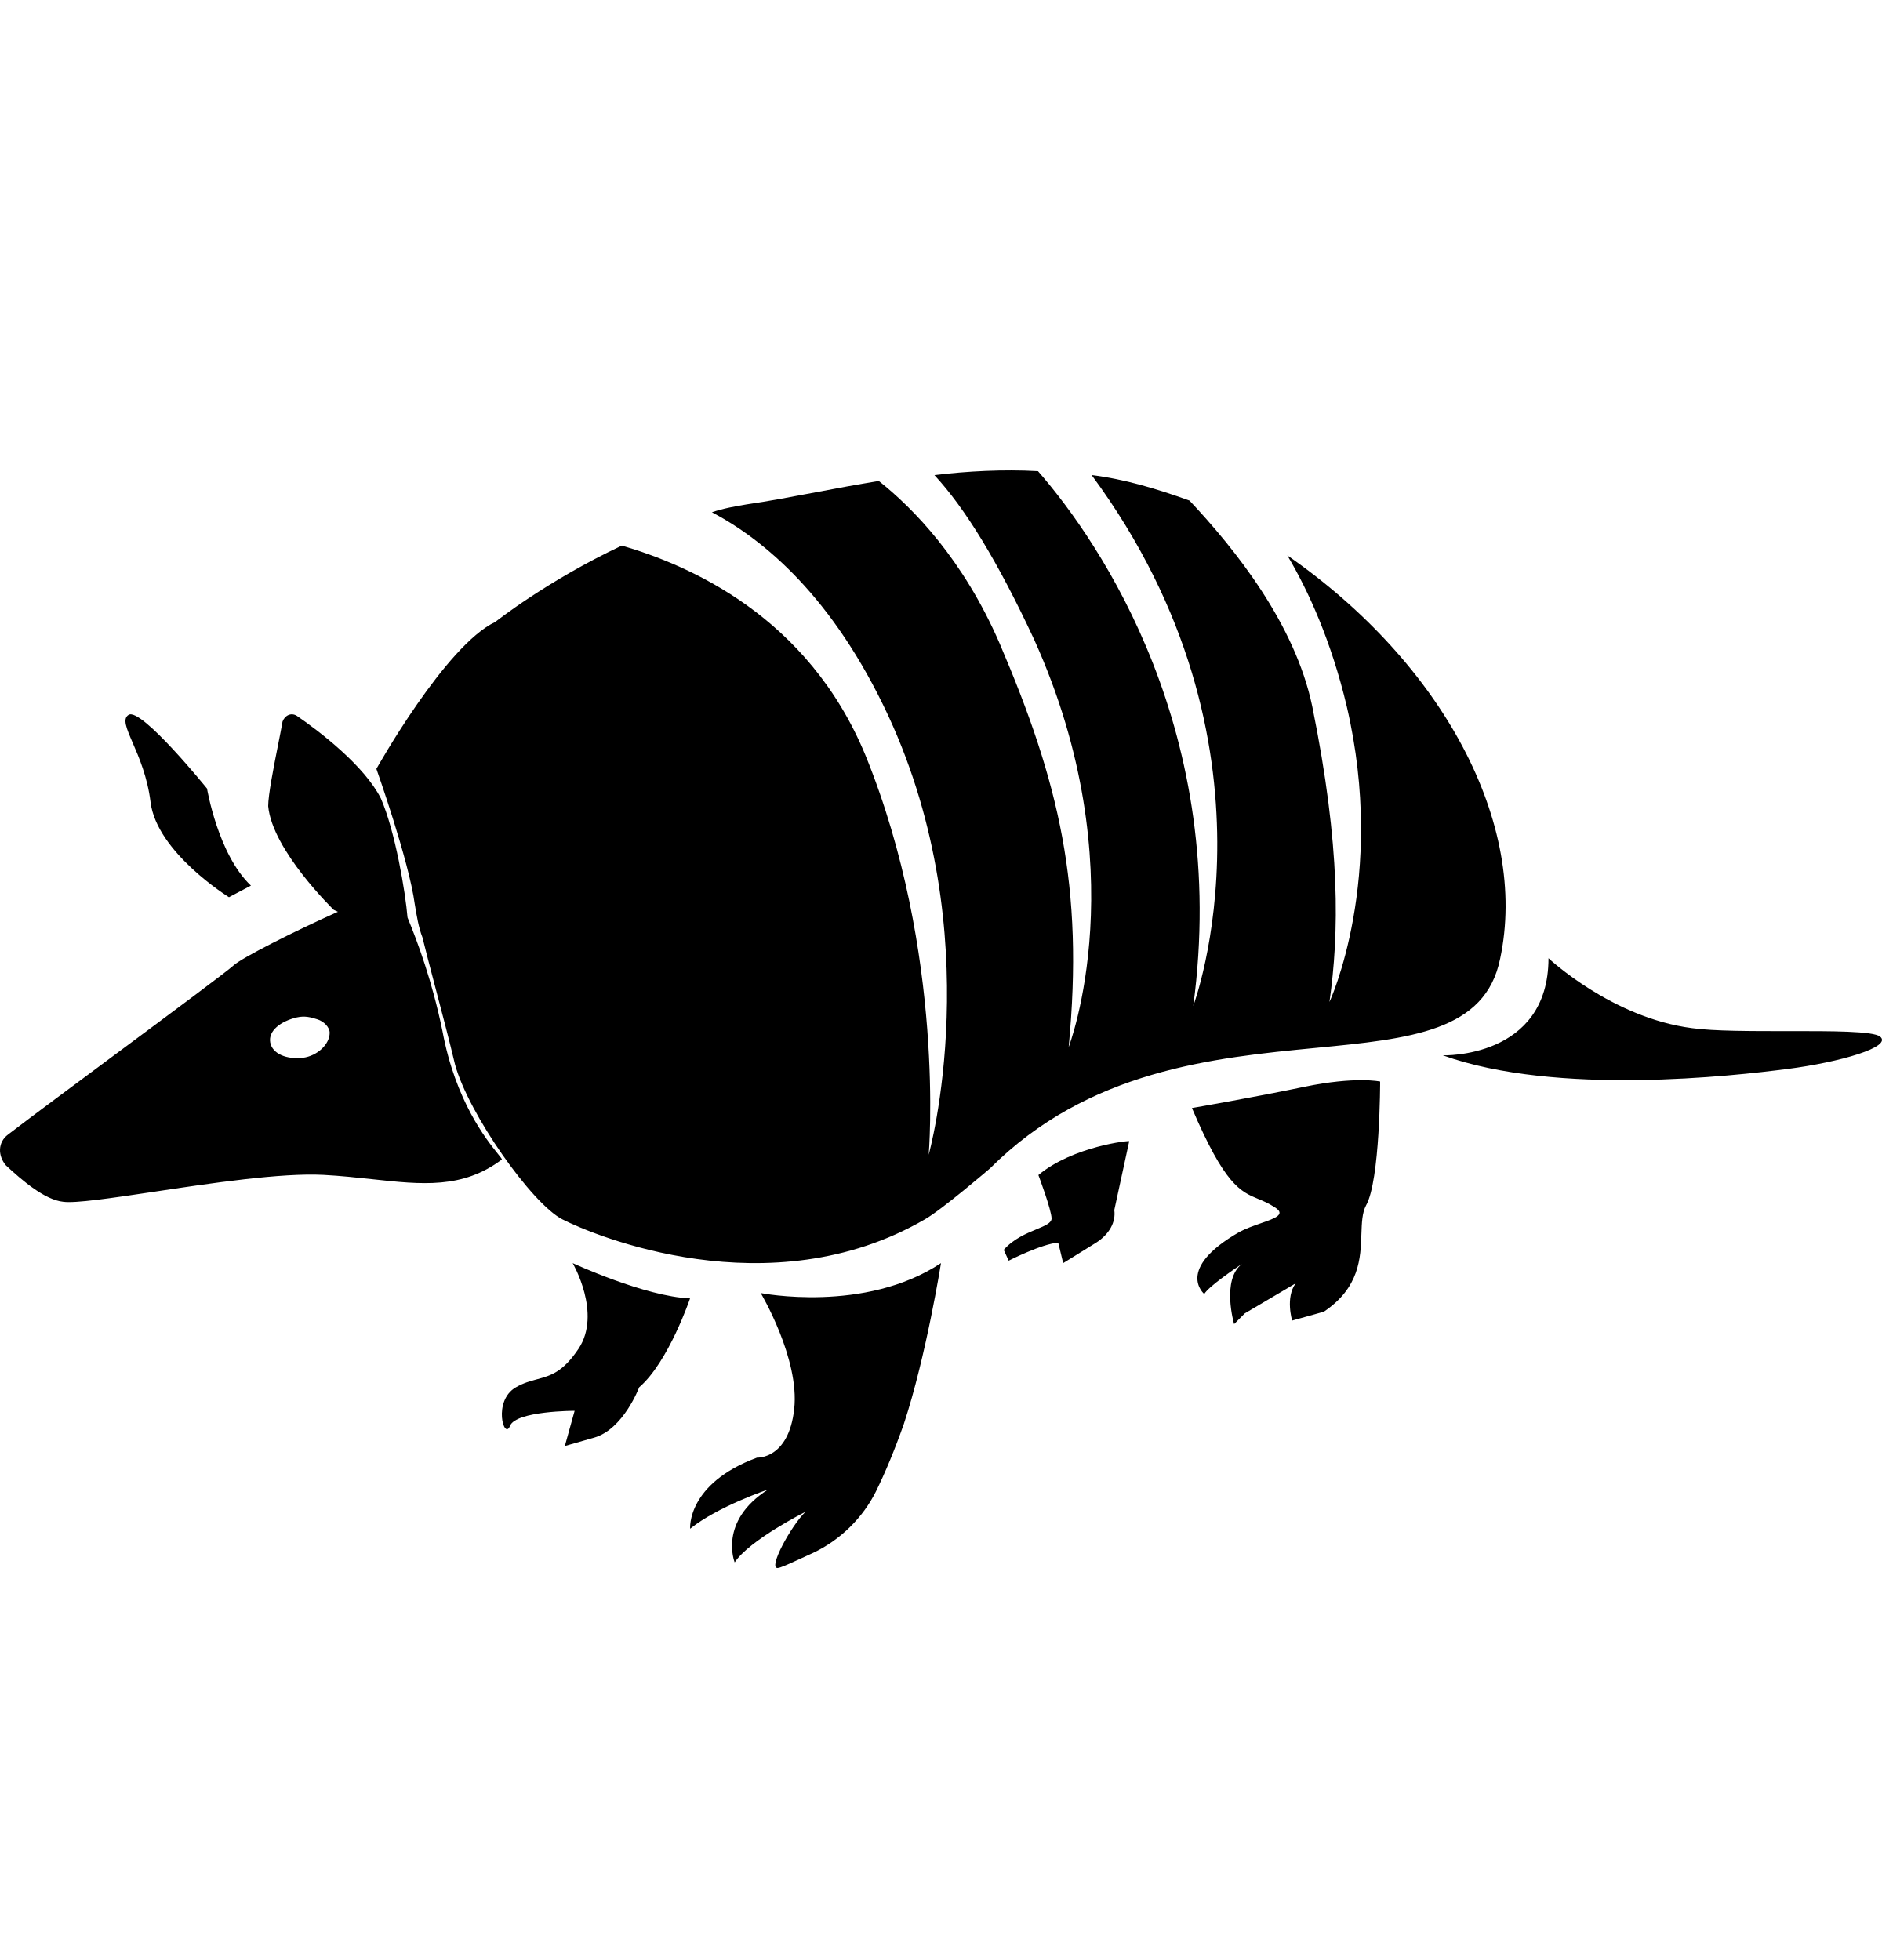
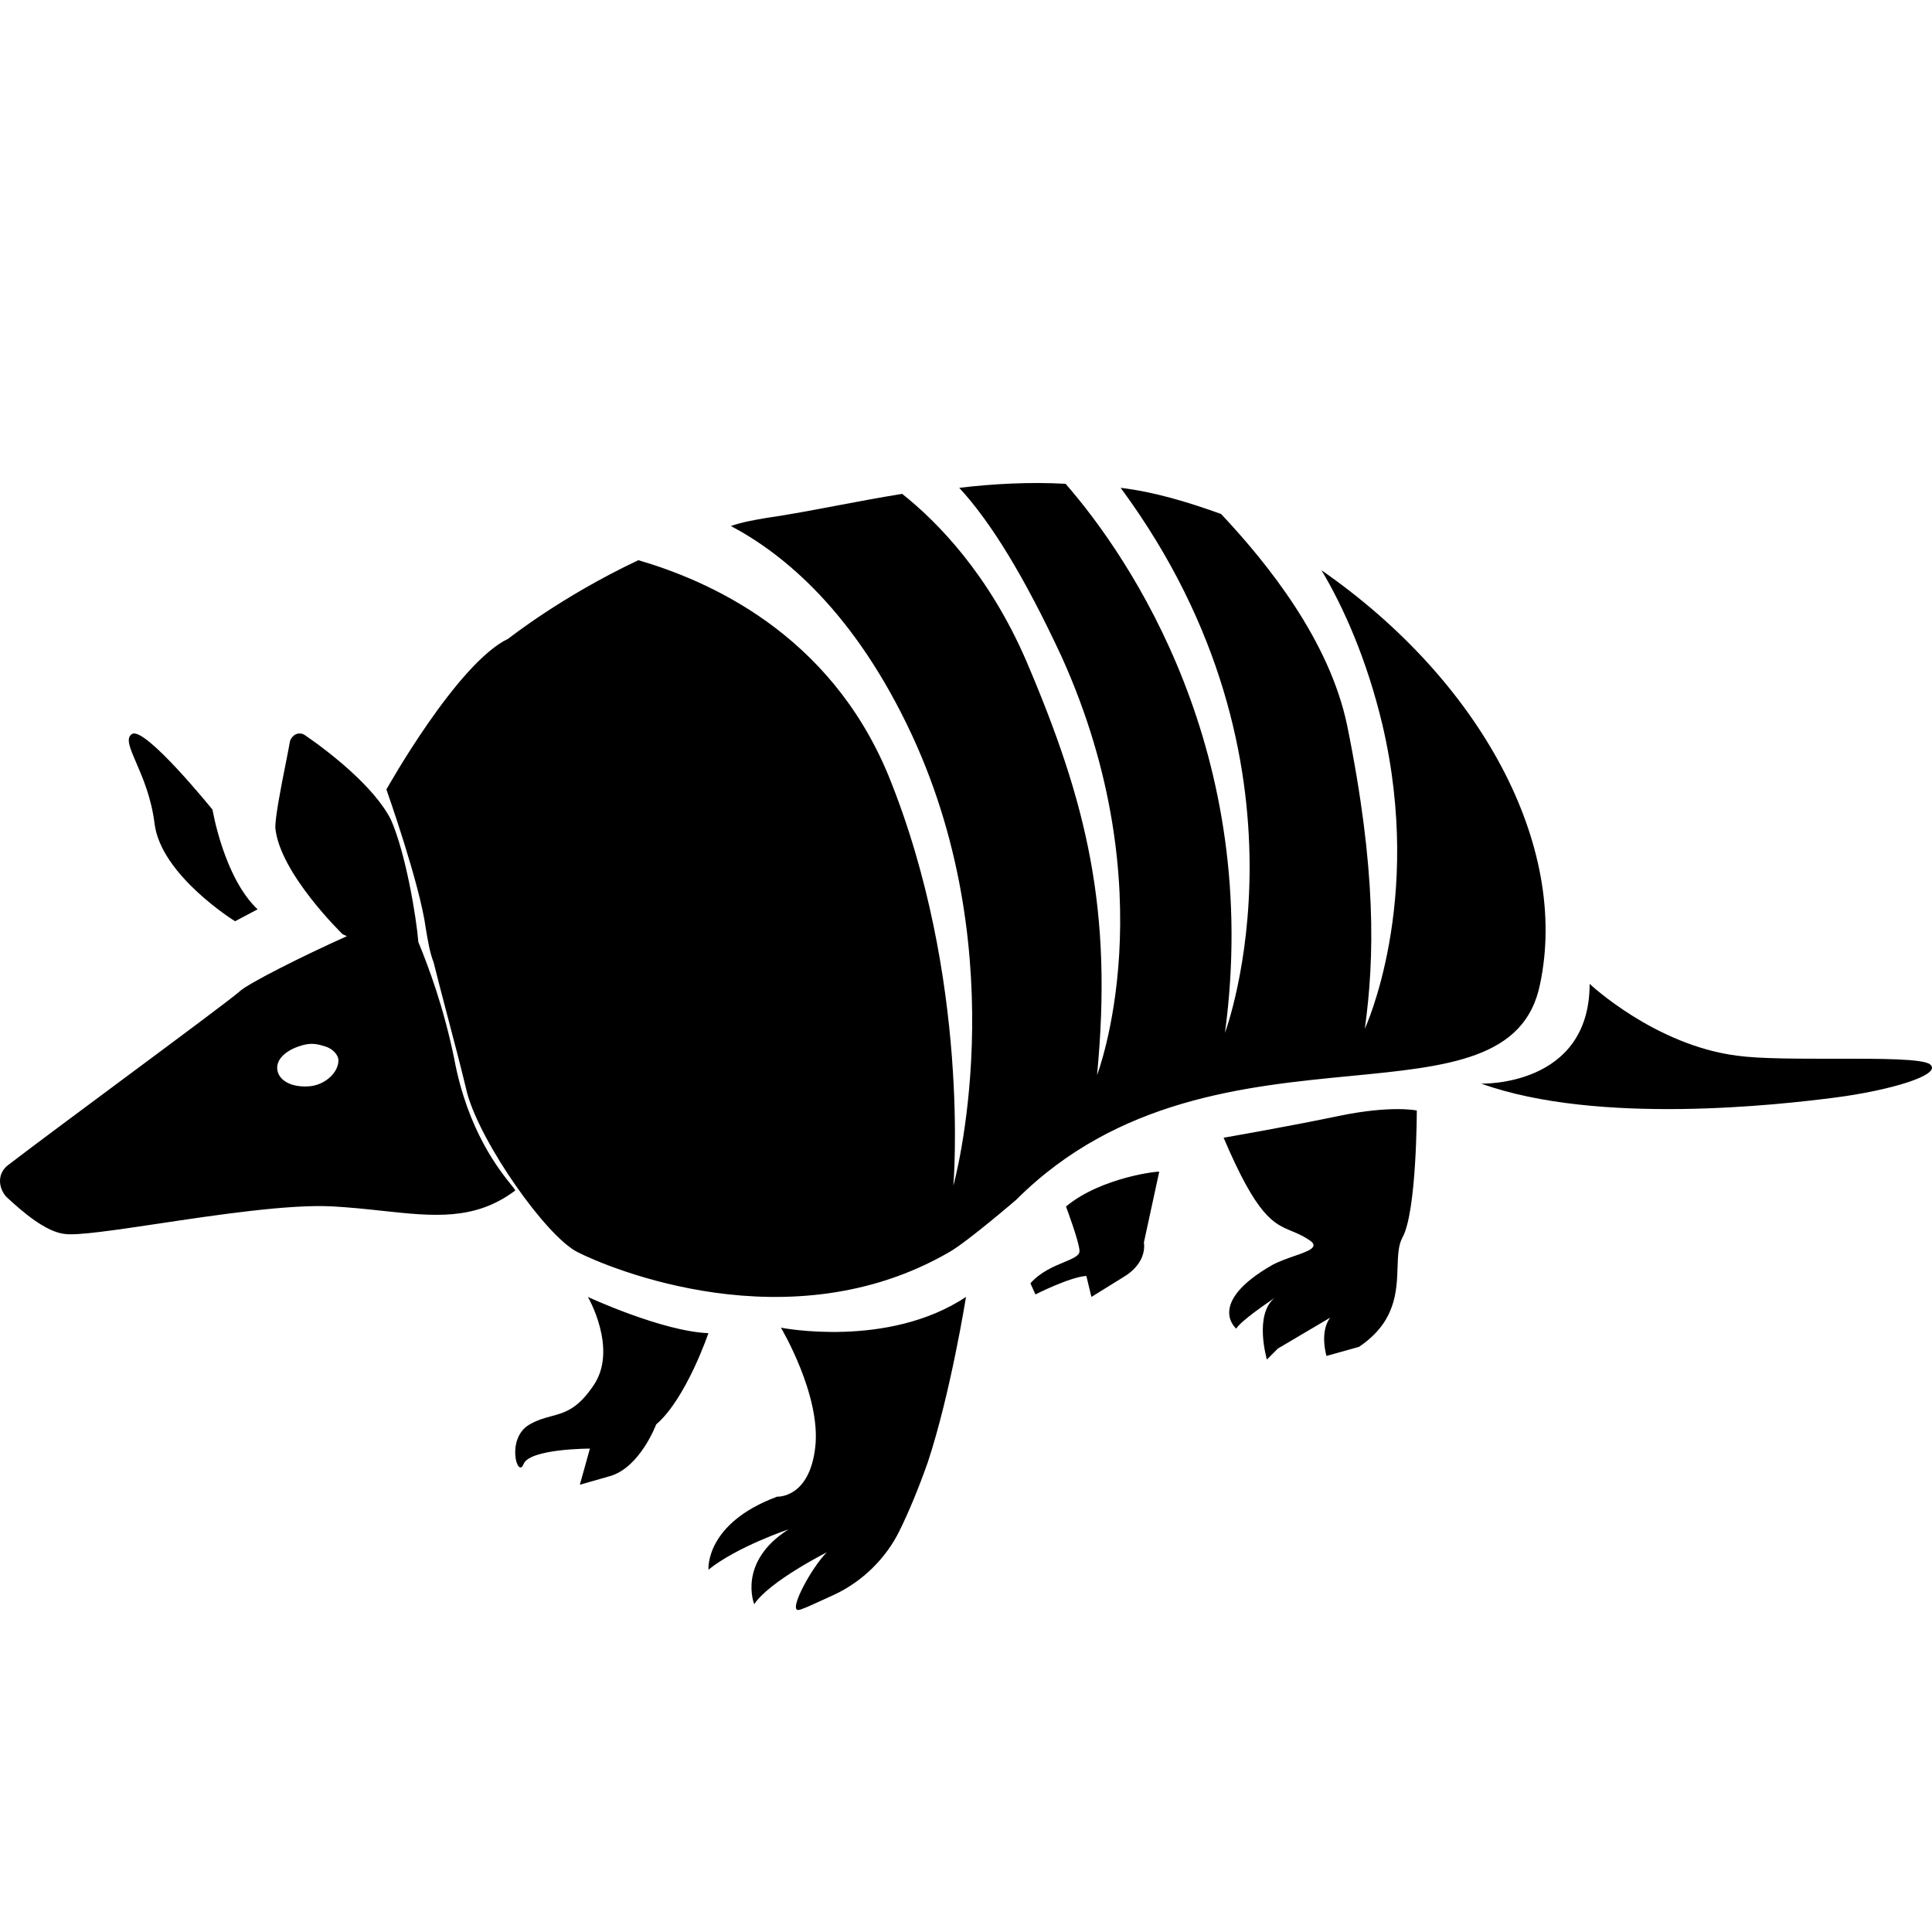
- <svg xmlns="http://www.w3.org/2000/svg" viewBox="0 0 24 25" fill="none">
+ <svg xmlns="http://www.w3.org/2000/svg" viewBox="0 0 24 24" fill="none">
  <path fill-rule="evenodd" clip-rule="evenodd" d="M16.416 7.084C18.396 8.458 19.497 10.507 19.13 12.231L19.13 12.23C18.942 13.156 17.988 13.249 16.78 13.366C15.478 13.492 13.881 13.647 12.625 14.903C12.625 14.903 12.014 15.428 11.794 15.553C9.813 16.702 7.563 15.753 7.172 15.553C6.781 15.353 5.974 14.204 5.803 13.579C5.73 13.27 5.632 12.899 5.544 12.565C5.483 12.333 5.427 12.119 5.387 11.956C5.338 11.831 5.314 11.681 5.289 11.531C5.216 10.981 4.8 9.807 4.8 9.807C4.8 9.807 5.68 8.233 6.316 7.933C6.316 7.933 6.976 7.408 7.93 6.959C8.786 7.209 10.302 7.858 11.036 9.632C12.063 12.155 11.843 14.729 11.843 14.729C11.843 14.729 12.625 11.931 11.329 9.132C10.62 7.608 9.74 6.884 9.079 6.534C9.226 6.484 9.373 6.459 9.52 6.434C9.798 6.394 10.092 6.338 10.399 6.28C10.658 6.231 10.928 6.18 11.207 6.135C11.647 6.484 12.283 7.134 12.748 8.208C13.506 9.982 13.824 11.306 13.628 13.355C13.628 13.355 14.508 11.081 13.188 8.158C12.723 7.159 12.308 6.484 11.916 6.06C12.332 6.01 12.797 5.985 13.237 6.01C14.044 6.934 15.682 9.358 15.217 12.83C15.217 12.83 16.465 9.507 13.921 6.06C14.337 6.11 14.753 6.235 15.169 6.385C15.755 7.009 16.514 7.959 16.734 9.008C17.1 10.807 17.076 11.906 16.954 12.78C16.954 12.78 17.687 11.206 17.174 9.008C16.978 8.183 16.685 7.534 16.416 7.084ZM3.2 11.296L2.92 11.444C2.92 11.444 2 10.875 1.92 10.232C1.881 9.912 1.772 9.659 1.692 9.474C1.611 9.286 1.56 9.168 1.64 9.118C1.8 9.019 2.64 10.058 2.64 10.058C2.64 10.058 2.78 10.9 3.2 11.296ZM10.128 17.972C10.199 17.328 9.701 16.493 9.701 16.493L9.701 16.493C9.701 16.493 11.028 16.756 12 16.111C12 16.111 11.81 17.304 11.526 18.163C11.408 18.497 11.289 18.783 11.171 19.022C11.005 19.356 10.72 19.642 10.365 19.809C10.308 19.834 10.254 19.86 10.203 19.883L10.203 19.883C10.061 19.948 9.949 20 9.915 20C9.796 20 10.08 19.475 10.27 19.284C10.27 19.284 9.559 19.642 9.369 19.928C9.369 19.928 9.156 19.404 9.796 18.998C9.796 18.998 9.156 19.213 8.801 19.499C8.801 19.499 8.753 18.926 9.654 18.592C9.654 18.592 10.057 18.616 10.128 17.972ZM7.303 16.111C7.303 16.111 7.677 16.753 7.378 17.203C7.177 17.503 7.022 17.546 6.851 17.592C6.766 17.615 6.678 17.638 6.579 17.695C6.28 17.866 6.429 18.38 6.504 18.187C6.579 17.995 7.328 17.995 7.328 17.995L7.203 18.444L7.577 18.337C7.951 18.23 8.151 17.695 8.151 17.695C8.525 17.374 8.8 16.561 8.8 16.561C8.226 16.539 7.303 16.111 7.303 16.111ZM15.2 14.133C15.2 14.133 15.985 13.998 16.635 13.862C17.286 13.727 17.6 13.795 17.6 13.795C17.6 13.795 17.6 15.059 17.42 15.376C17.37 15.47 17.366 15.597 17.361 15.741C17.351 16.045 17.339 16.424 16.882 16.731L16.478 16.844C16.478 16.844 16.389 16.55 16.523 16.369L15.873 16.753L15.738 16.889C15.738 16.889 15.572 16.324 15.839 16.12C15.734 16.191 15.413 16.41 15.357 16.505C15.357 16.505 14.976 16.189 15.805 15.714C15.886 15.67 15.985 15.636 16.075 15.604C16.261 15.54 16.405 15.489 16.254 15.398C16.179 15.348 16.111 15.32 16.046 15.293C15.819 15.199 15.618 15.115 15.2 14.133ZM13.242 14.988C13.242 14.988 13.41 15.434 13.41 15.542C13.41 15.599 13.329 15.633 13.219 15.679C13.091 15.732 12.924 15.801 12.8 15.942L12.863 16.08C12.863 16.08 13.284 15.865 13.495 15.85L13.558 16.111L13.979 15.85C14.147 15.742 14.231 15.588 14.21 15.434L14.4 14.557C14.421 14.542 13.684 14.619 13.242 14.988ZM22.798 13.152C23.359 13.151 23.887 13.151 23.976 13.222C24.137 13.353 23.464 13.549 22.791 13.635C22.117 13.722 19.854 13.983 18.4 13.461C18.4 13.461 19.747 13.505 19.747 12.222C19.747 12.222 20.555 12.983 21.578 13.114C21.857 13.153 22.338 13.152 22.798 13.152ZM5.642 13.149C5.511 12.512 5.328 12.022 5.197 11.703C5.171 11.385 5.04 10.601 4.857 10.184C4.648 9.768 4.073 9.327 3.786 9.131C3.708 9.082 3.629 9.131 3.603 9.204C3.589 9.286 3.568 9.389 3.546 9.501L3.546 9.501C3.488 9.793 3.42 10.14 3.42 10.282C3.472 10.846 4.256 11.605 4.256 11.605L4.309 11.63C3.76 11.875 3.08 12.218 2.976 12.316C2.902 12.385 2.215 12.896 1.505 13.423C0.963 13.826 0.407 14.238 0.102 14.472C-0.029 14.57 -0.029 14.741 0.075 14.864C0.285 15.06 0.572 15.305 0.807 15.329C0.963 15.35 1.416 15.283 1.958 15.202C2.69 15.092 3.585 14.958 4.126 14.986C4.346 14.998 4.552 15.02 4.747 15.041C5.383 15.11 5.899 15.166 6.399 14.79C6.404 14.785 6.385 14.761 6.348 14.716L6.348 14.716C6.206 14.539 5.808 14.046 5.642 13.149ZM3.865 13.492C3.656 13.516 3.473 13.443 3.446 13.296C3.42 13.149 3.577 13.026 3.786 12.977C3.891 12.953 3.969 12.977 4.048 13.002C4.126 13.026 4.204 13.1 4.204 13.173C4.204 13.32 4.048 13.467 3.865 13.492Z" fill="currentColor" />
</svg>
